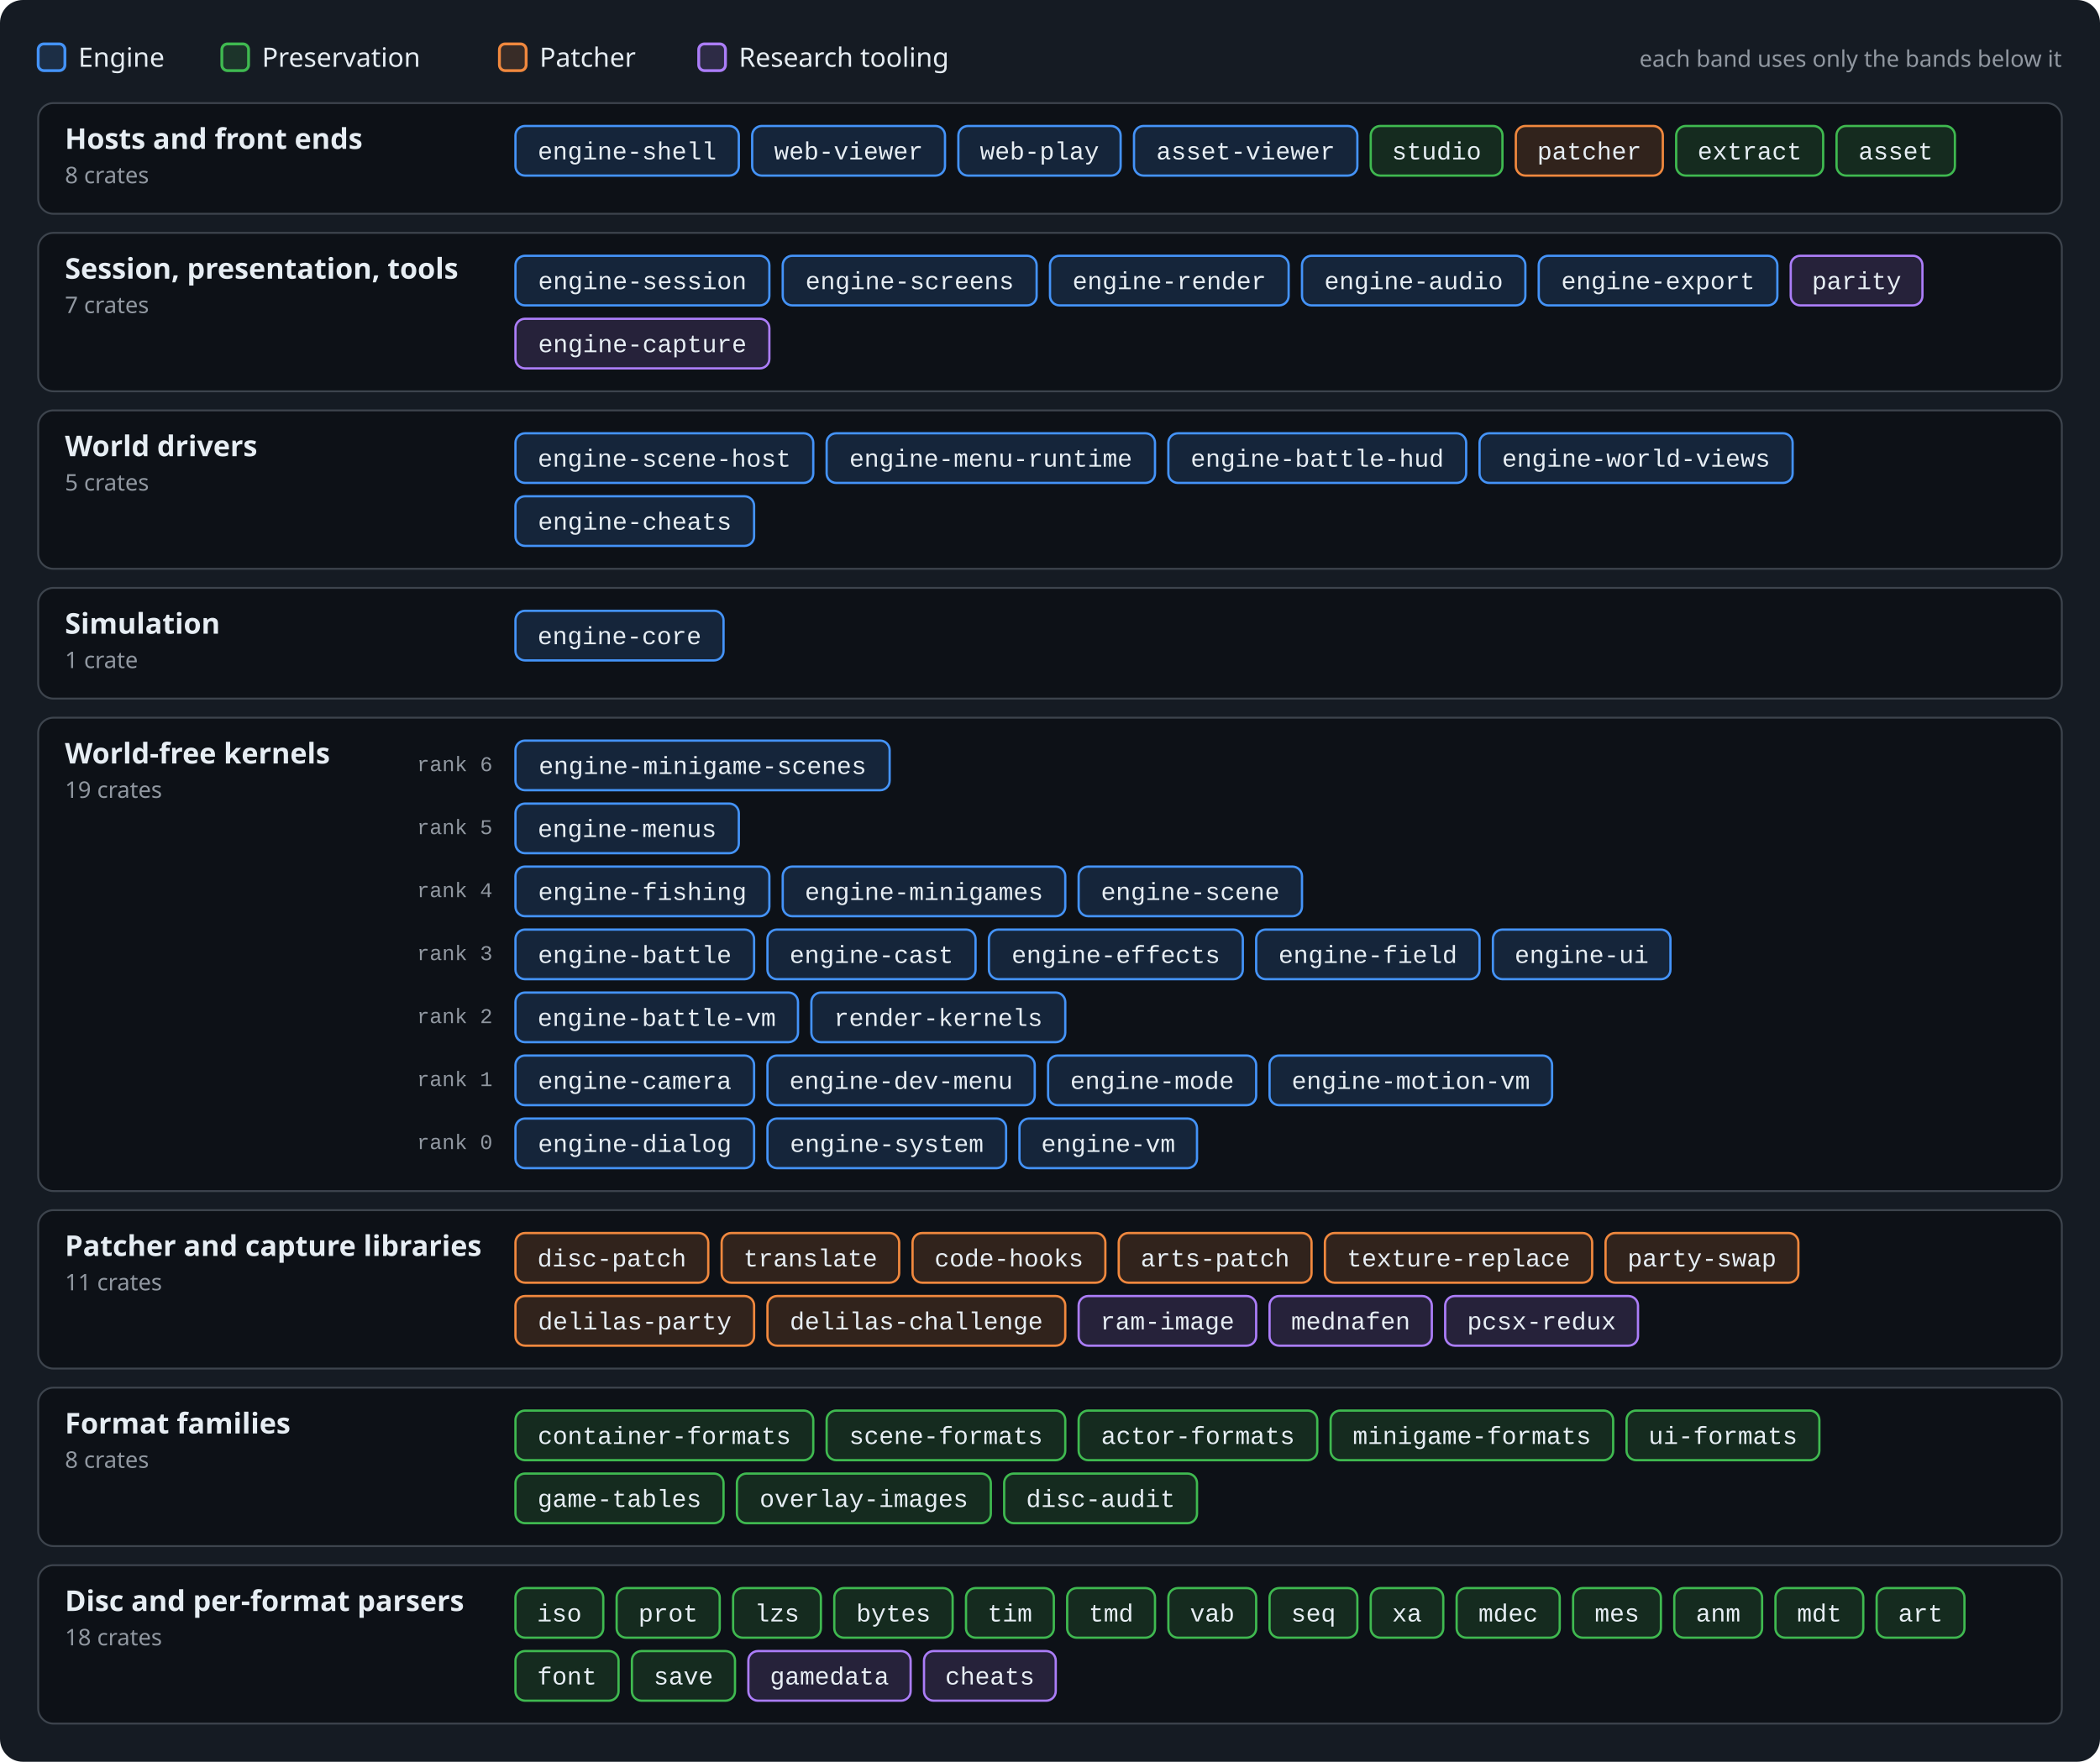
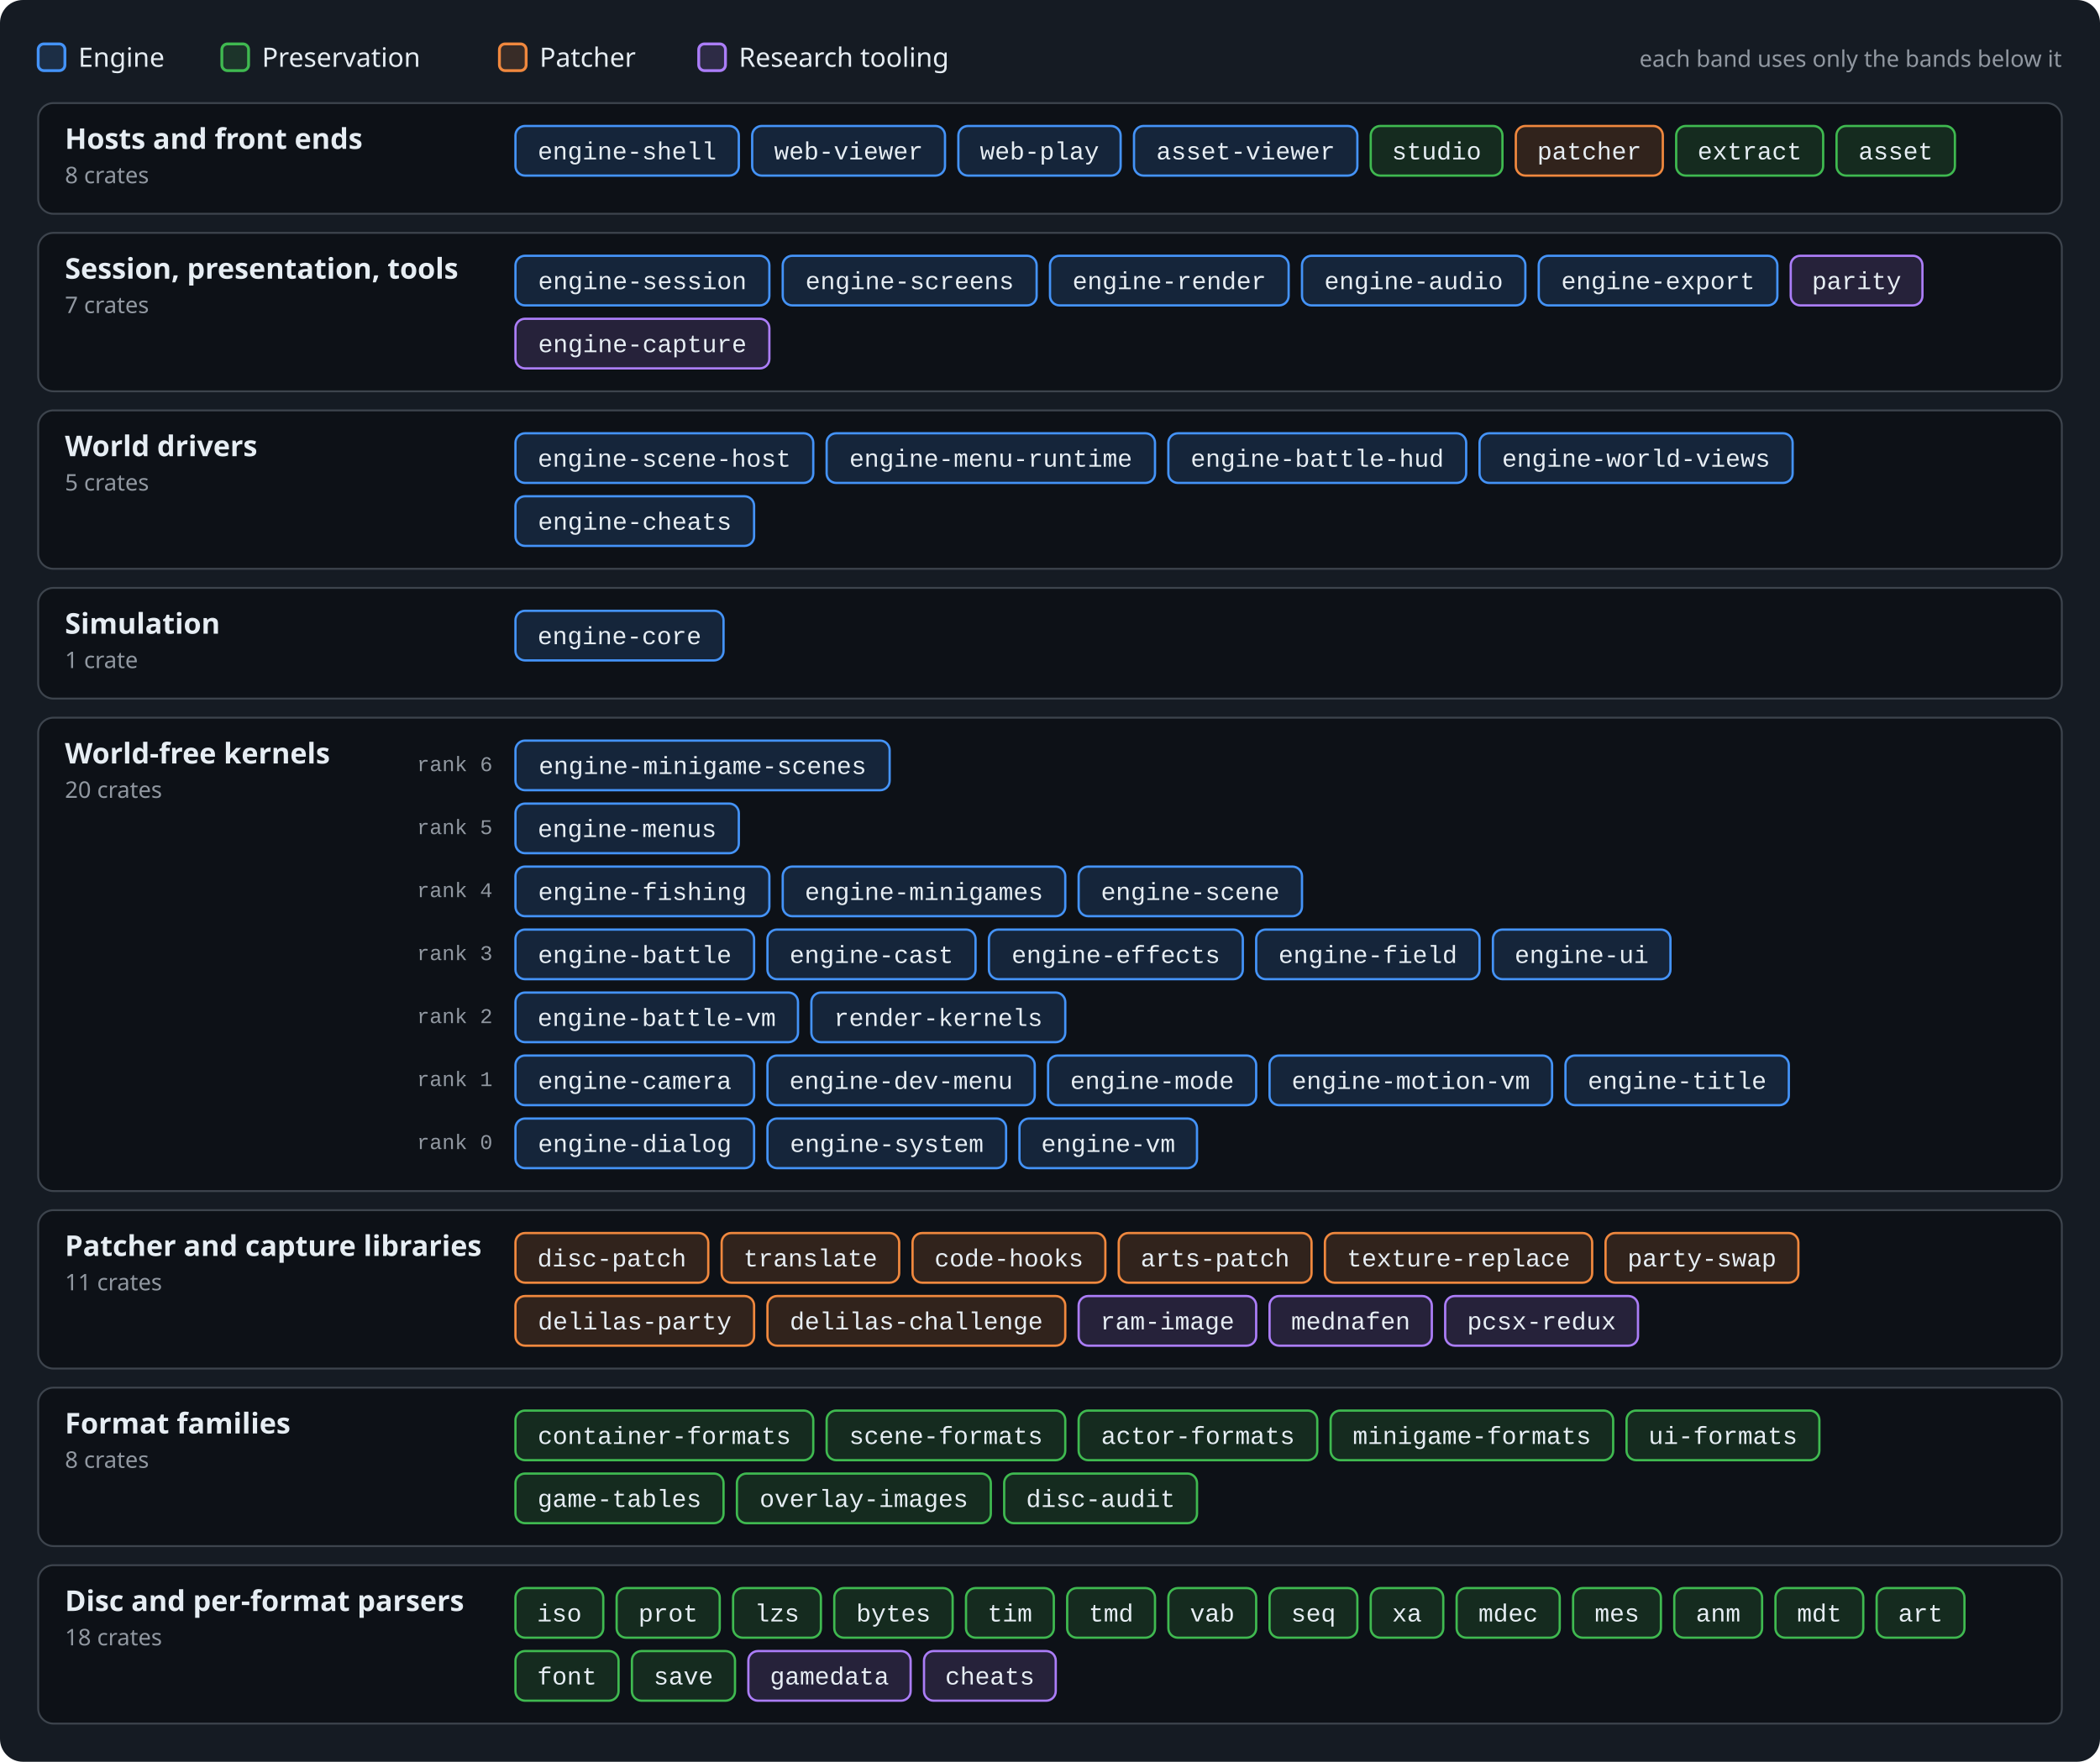
<svg xmlns="http://www.w3.org/2000/svg" viewBox="0 0 1100 923" width="1100" height="923" role="img" aria-labelledby="t d">
  <style>text{font-family:-apple-system, BlinkMacSystemFont, 'Segoe UI', 'Noto Sans', Helvetica, Arial, sans-serif;fill:#e6edf3}.ch{font-family:ui-monospace, SFMono-Regular, Menlo, Consolas, 'Liberation Mono', monospace;font-size:13px}.bt{font-size:15px;font-weight:600}.mu{font-size:12px;fill:#9198a1}.rk{font-family:ui-monospace, SFMono-Regular, Menlo, Consolas, 'Liberation Mono', monospace;font-size:11px;fill:#9198a1}.lg{font-size:14px}</style>
  <rect width="1100" height="923" rx="12" fill="#151b23" />
  <rect x="20" y="23" width="14" height="14" rx="3" fill="#4493f8" fill-opacity="0.16" stroke="#4493f8" stroke-width="1.5" />
  <text x="41" y="35" class="lg">Engine</text>
  <rect x="116.2" y="23" width="14" height="14" rx="3" fill="#3fb950" fill-opacity="0.16" stroke="#3fb950" stroke-width="1.5" />
  <text x="137.2" y="35" class="lg">Preservation</text>
  <rect x="261.6" y="23" width="14" height="14" rx="3" fill="#f0883e" fill-opacity="0.16" stroke="#f0883e" stroke-width="1.5" />
  <text x="282.6" y="35" class="lg">Patcher</text>
  <rect x="366" y="23" width="14" height="14" rx="3" fill="#ab7df8" fill-opacity="0.16" stroke="#ab7df8" stroke-width="1.5" />
  <text x="387" y="35" class="lg">Research tooling</text>
  <text x="1080" y="35" class="mu" text-anchor="end">each band uses only the bands below it</text>
  <rect x="20" y="54" width="1060" height="58" rx="8" fill="#0d1117" stroke="#3d444d" />
  <text x="34" y="78" class="bt">Hosts and front ends</text>
  <text x="34" y="96" class="mu">8 crates</text>
  <g>
    <rect x="270" y="66" width="117" height="26" rx="5" fill="#4493f8" fill-opacity="0.16" stroke="#4493f8" stroke-width="1.2" />
    <text x="328.5" y="83.5" class="ch" text-anchor="middle">engine-shell</text>
  </g>
  <g>
    <rect x="394" y="66" width="101" height="26" rx="5" fill="#4493f8" fill-opacity="0.16" stroke="#4493f8" stroke-width="1.2" />
    <text x="444.5" y="83.5" class="ch" text-anchor="middle">web-viewer</text>
  </g>
  <g>
    <rect x="502" y="66" width="85" height="26" rx="5" fill="#4493f8" fill-opacity="0.16" stroke="#4493f8" stroke-width="1.2" />
    <text x="544.5" y="83.5" class="ch" text-anchor="middle">web-play</text>
  </g>
  <g>
    <rect x="594" y="66" width="117" height="26" rx="5" fill="#4493f8" fill-opacity="0.16" stroke="#4493f8" stroke-width="1.2" />
    <text x="652.5" y="83.5" class="ch" text-anchor="middle">asset-viewer</text>
  </g>
  <g>
    <rect x="718" y="66" width="69" height="26" rx="5" fill="#3fb950" fill-opacity="0.16" stroke="#3fb950" stroke-width="1.2" />
    <text x="752.5" y="83.5" class="ch" text-anchor="middle">studio</text>
  </g>
  <g>
    <rect x="794" y="66" width="77" height="26" rx="5" fill="#f0883e" fill-opacity="0.16" stroke="#f0883e" stroke-width="1.2" />
    <text x="832.5" y="83.5" class="ch" text-anchor="middle">patcher</text>
  </g>
  <g>
    <rect x="878" y="66" width="77" height="26" rx="5" fill="#3fb950" fill-opacity="0.16" stroke="#3fb950" stroke-width="1.2" />
    <text x="916.5" y="83.5" class="ch" text-anchor="middle">extract</text>
  </g>
  <g>
    <rect x="962" y="66" width="62" height="26" rx="5" fill="#3fb950" fill-opacity="0.16" stroke="#3fb950" stroke-width="1.2" />
    <text x="993.0" y="83.5" class="ch" text-anchor="middle">asset</text>
  </g>
  <rect x="20" y="122" width="1060" height="83" rx="8" fill="#0d1117" stroke="#3d444d" />
  <text x="34" y="146" class="bt">Session, presentation, tools</text>
  <text x="34" y="164" class="mu">7 crates</text>
  <g>
    <rect x="270" y="134" width="133" height="26" rx="5" fill="#4493f8" fill-opacity="0.16" stroke="#4493f8" stroke-width="1.2" />
    <text x="336.5" y="151.5" class="ch" text-anchor="middle">engine-session</text>
  </g>
  <g>
    <rect x="410" y="134" width="133" height="26" rx="5" fill="#4493f8" fill-opacity="0.16" stroke="#4493f8" stroke-width="1.2" />
    <text x="476.5" y="151.5" class="ch" text-anchor="middle">engine-screens</text>
  </g>
  <g>
    <rect x="550" y="134" width="125" height="26" rx="5" fill="#4493f8" fill-opacity="0.16" stroke="#4493f8" stroke-width="1.2" />
    <text x="612.5" y="151.5" class="ch" text-anchor="middle">engine-render</text>
  </g>
  <g>
    <rect x="682" y="134" width="117" height="26" rx="5" fill="#4493f8" fill-opacity="0.16" stroke="#4493f8" stroke-width="1.2" />
    <text x="740.5" y="151.5" class="ch" text-anchor="middle">engine-audio</text>
  </g>
  <g>
    <rect x="806" y="134" width="125" height="26" rx="5" fill="#4493f8" fill-opacity="0.16" stroke="#4493f8" stroke-width="1.2" />
    <text x="868.5" y="151.5" class="ch" text-anchor="middle">engine-export</text>
  </g>
  <g>
    <rect x="938" y="134" width="69" height="26" rx="5" fill="#ab7df8" fill-opacity="0.16" stroke="#ab7df8" stroke-width="1.2" />
    <text x="972.5" y="151.5" class="ch" text-anchor="middle">parity</text>
  </g>
  <g>
    <rect x="270" y="167" width="133" height="26" rx="5" fill="#ab7df8" fill-opacity="0.16" stroke="#ab7df8" stroke-width="1.2" />
    <text x="336.5" y="184.5" class="ch" text-anchor="middle">engine-capture</text>
  </g>
  <rect x="20" y="215" width="1060" height="83" rx="8" fill="#0d1117" stroke="#3d444d" />
  <text x="34" y="239" class="bt">World drivers</text>
  <text x="34" y="257" class="mu">5 crates</text>
  <g>
    <rect x="270" y="227" width="156" height="26" rx="5" fill="#4493f8" fill-opacity="0.16" stroke="#4493f8" stroke-width="1.2" />
    <text x="348.0" y="244.5" class="ch" text-anchor="middle">engine-scene-host</text>
  </g>
  <g>
    <rect x="433" y="227" width="172" height="26" rx="5" fill="#4493f8" fill-opacity="0.16" stroke="#4493f8" stroke-width="1.2" />
    <text x="519.0" y="244.5" class="ch" text-anchor="middle">engine-menu-runtime</text>
  </g>
  <g>
    <rect x="612" y="227" width="156" height="26" rx="5" fill="#4493f8" fill-opacity="0.16" stroke="#4493f8" stroke-width="1.2" />
    <text x="690.0" y="244.5" class="ch" text-anchor="middle">engine-battle-hud</text>
  </g>
  <g>
    <rect x="775" y="227" width="164" height="26" rx="5" fill="#4493f8" fill-opacity="0.16" stroke="#4493f8" stroke-width="1.2" />
    <text x="857.0" y="244.5" class="ch" text-anchor="middle">engine-world-views</text>
  </g>
  <g>
    <rect x="270" y="260" width="125" height="26" rx="5" fill="#4493f8" fill-opacity="0.16" stroke="#4493f8" stroke-width="1.2" />
    <text x="332.5" y="277.5" class="ch" text-anchor="middle">engine-cheats</text>
  </g>
  <rect x="20" y="308" width="1060" height="58" rx="8" fill="#0d1117" stroke="#3d444d" />
  <text x="34" y="332" class="bt">Simulation</text>
  <text x="34" y="350" class="mu">1 crate</text>
  <g>
    <rect x="270" y="320" width="109" height="26" rx="5" fill="#4493f8" fill-opacity="0.16" stroke="#4493f8" stroke-width="1.2" />
    <text x="324.5" y="337.5" class="ch" text-anchor="middle">engine-core</text>
  </g>
  <rect x="20" y="376" width="1060" height="248" rx="8" fill="#0d1117" stroke="#3d444d" />
  <text x="34" y="400" class="bt">World-free kernels</text>
-   <text x="34" y="418" class="mu">19 crates</text>
+   <text x="34" y="418" class="mu">20 crates</text>
  <text x="258" y="404" class="rk" text-anchor="end">rank 6</text>
  <g>
    <rect x="270" y="388" width="196" height="26" rx="5" fill="#4493f8" fill-opacity="0.16" stroke="#4493f8" stroke-width="1.2" />
    <text x="368.0" y="405.5" class="ch" text-anchor="middle">engine-minigame-scenes</text>
  </g>
  <text x="258" y="437" class="rk" text-anchor="end">rank 5</text>
  <g>
    <rect x="270" y="421" width="117" height="26" rx="5" fill="#4493f8" fill-opacity="0.16" stroke="#4493f8" stroke-width="1.2" />
    <text x="328.5" y="438.5" class="ch" text-anchor="middle">engine-menus</text>
  </g>
  <text x="258" y="470" class="rk" text-anchor="end">rank 4</text>
  <g>
    <rect x="270" y="454" width="133" height="26" rx="5" fill="#4493f8" fill-opacity="0.16" stroke="#4493f8" stroke-width="1.2" />
    <text x="336.5" y="471.5" class="ch" text-anchor="middle">engine-fishing</text>
  </g>
  <g>
    <rect x="410" y="454" width="148" height="26" rx="5" fill="#4493f8" fill-opacity="0.16" stroke="#4493f8" stroke-width="1.2" />
    <text x="484.0" y="471.5" class="ch" text-anchor="middle">engine-minigames</text>
  </g>
  <g>
    <rect x="565" y="454" width="117" height="26" rx="5" fill="#4493f8" fill-opacity="0.16" stroke="#4493f8" stroke-width="1.2" />
    <text x="623.5" y="471.5" class="ch" text-anchor="middle">engine-scene</text>
  </g>
  <text x="258" y="503" class="rk" text-anchor="end">rank 3</text>
  <g>
    <rect x="270" y="487" width="125" height="26" rx="5" fill="#4493f8" fill-opacity="0.16" stroke="#4493f8" stroke-width="1.2" />
    <text x="332.5" y="504.5" class="ch" text-anchor="middle">engine-battle</text>
  </g>
  <g>
    <rect x="402" y="487" width="109" height="26" rx="5" fill="#4493f8" fill-opacity="0.16" stroke="#4493f8" stroke-width="1.2" />
    <text x="456.5" y="504.5" class="ch" text-anchor="middle">engine-cast</text>
  </g>
  <g>
    <rect x="518" y="487" width="133" height="26" rx="5" fill="#4493f8" fill-opacity="0.16" stroke="#4493f8" stroke-width="1.2" />
    <text x="584.5" y="504.5" class="ch" text-anchor="middle">engine-effects</text>
  </g>
  <g>
    <rect x="658" y="487" width="117" height="26" rx="5" fill="#4493f8" fill-opacity="0.16" stroke="#4493f8" stroke-width="1.2" />
    <text x="716.5" y="504.5" class="ch" text-anchor="middle">engine-field</text>
  </g>
  <g>
    <rect x="782" y="487" width="93" height="26" rx="5" fill="#4493f8" fill-opacity="0.16" stroke="#4493f8" stroke-width="1.2" />
    <text x="828.5" y="504.5" class="ch" text-anchor="middle">engine-ui</text>
  </g>
  <text x="258" y="536" class="rk" text-anchor="end">rank 2</text>
  <g>
    <rect x="270" y="520" width="148" height="26" rx="5" fill="#4493f8" fill-opacity="0.16" stroke="#4493f8" stroke-width="1.2" />
    <text x="344.0" y="537.5" class="ch" text-anchor="middle">engine-battle-vm</text>
  </g>
  <g>
    <rect x="425" y="520" width="133" height="26" rx="5" fill="#4493f8" fill-opacity="0.16" stroke="#4493f8" stroke-width="1.2" />
    <text x="491.5" y="537.5" class="ch" text-anchor="middle">render-kernels</text>
  </g>
  <text x="258" y="569" class="rk" text-anchor="end">rank 1</text>
  <g>
    <rect x="270" y="553" width="125" height="26" rx="5" fill="#4493f8" fill-opacity="0.16" stroke="#4493f8" stroke-width="1.2" />
    <text x="332.5" y="570.5" class="ch" text-anchor="middle">engine-camera</text>
  </g>
  <g>
    <rect x="402" y="553" width="140" height="26" rx="5" fill="#4493f8" fill-opacity="0.16" stroke="#4493f8" stroke-width="1.2" />
    <text x="472.0" y="570.5" class="ch" text-anchor="middle">engine-dev-menu</text>
  </g>
  <g>
    <rect x="549" y="553" width="109" height="26" rx="5" fill="#4493f8" fill-opacity="0.16" stroke="#4493f8" stroke-width="1.2" />
    <text x="603.5" y="570.5" class="ch" text-anchor="middle">engine-mode</text>
  </g>
  <g>
    <rect x="665" y="553" width="148" height="26" rx="5" fill="#4493f8" fill-opacity="0.16" stroke="#4493f8" stroke-width="1.2" />
    <text x="739.0" y="570.5" class="ch" text-anchor="middle">engine-motion-vm</text>
+   </g>
+   <g>
+     <rect x="820" y="553" width="117" height="26" rx="5" fill="#4493f8" fill-opacity="0.16" stroke="#4493f8" stroke-width="1.2" />
+     <text x="878.5" y="570.5" class="ch" text-anchor="middle">engine-title</text>
  </g>
  <text x="258" y="602" class="rk" text-anchor="end">rank 0</text>
  <g>
    <rect x="270" y="586" width="125" height="26" rx="5" fill="#4493f8" fill-opacity="0.16" stroke="#4493f8" stroke-width="1.2" />
    <text x="332.5" y="603.5" class="ch" text-anchor="middle">engine-dialog</text>
  </g>
  <g>
    <rect x="402" y="586" width="125" height="26" rx="5" fill="#4493f8" fill-opacity="0.16" stroke="#4493f8" stroke-width="1.2" />
    <text x="464.5" y="603.5" class="ch" text-anchor="middle">engine-system</text>
  </g>
  <g>
    <rect x="534" y="586" width="93" height="26" rx="5" fill="#4493f8" fill-opacity="0.16" stroke="#4493f8" stroke-width="1.2" />
    <text x="580.5" y="603.5" class="ch" text-anchor="middle">engine-vm</text>
  </g>
  <rect x="20" y="634" width="1060" height="83" rx="8" fill="#0d1117" stroke="#3d444d" />
  <text x="34" y="658" class="bt">Patcher and capture libraries</text>
  <text x="34" y="676" class="mu">11 crates</text>
  <g>
    <rect x="270" y="646" width="101" height="26" rx="5" fill="#f0883e" fill-opacity="0.16" stroke="#f0883e" stroke-width="1.2" />
    <text x="320.5" y="663.5" class="ch" text-anchor="middle">disc-patch</text>
  </g>
  <g>
    <rect x="378" y="646" width="93" height="26" rx="5" fill="#f0883e" fill-opacity="0.16" stroke="#f0883e" stroke-width="1.2" />
    <text x="424.5" y="663.5" class="ch" text-anchor="middle">translate</text>
  </g>
  <g>
    <rect x="478" y="646" width="101" height="26" rx="5" fill="#f0883e" fill-opacity="0.16" stroke="#f0883e" stroke-width="1.2" />
    <text x="528.5" y="663.5" class="ch" text-anchor="middle">code-hooks</text>
  </g>
  <g>
    <rect x="586" y="646" width="101" height="26" rx="5" fill="#f0883e" fill-opacity="0.16" stroke="#f0883e" stroke-width="1.2" />
    <text x="636.5" y="663.5" class="ch" text-anchor="middle">arts-patch</text>
  </g>
  <g>
    <rect x="694" y="646" width="140" height="26" rx="5" fill="#f0883e" fill-opacity="0.16" stroke="#f0883e" stroke-width="1.2" />
    <text x="764.0" y="663.5" class="ch" text-anchor="middle">texture-replace</text>
  </g>
  <g>
    <rect x="841" y="646" width="101" height="26" rx="5" fill="#f0883e" fill-opacity="0.16" stroke="#f0883e" stroke-width="1.2" />
    <text x="891.5" y="663.5" class="ch" text-anchor="middle">party-swap</text>
  </g>
  <g>
    <rect x="270" y="679" width="125" height="26" rx="5" fill="#f0883e" fill-opacity="0.16" stroke="#f0883e" stroke-width="1.2" />
    <text x="332.5" y="696.5" class="ch" text-anchor="middle">delilas-party</text>
  </g>
  <g>
    <rect x="402" y="679" width="156" height="26" rx="5" fill="#f0883e" fill-opacity="0.16" stroke="#f0883e" stroke-width="1.2" />
    <text x="480.0" y="696.5" class="ch" text-anchor="middle">delilas-challenge</text>
  </g>
  <g>
    <rect x="565" y="679" width="93" height="26" rx="5" fill="#ab7df8" fill-opacity="0.16" stroke="#ab7df8" stroke-width="1.2" />
    <text x="611.5" y="696.5" class="ch" text-anchor="middle">ram-image</text>
  </g>
  <g>
    <rect x="665" y="679" width="85" height="26" rx="5" fill="#ab7df8" fill-opacity="0.16" stroke="#ab7df8" stroke-width="1.2" />
    <text x="707.5" y="696.5" class="ch" text-anchor="middle">mednafen</text>
  </g>
  <g>
    <rect x="757" y="679" width="101" height="26" rx="5" fill="#ab7df8" fill-opacity="0.16" stroke="#ab7df8" stroke-width="1.2" />
    <text x="807.5" y="696.5" class="ch" text-anchor="middle">pcsx-redux</text>
  </g>
  <rect x="20" y="727" width="1060" height="83" rx="8" fill="#0d1117" stroke="#3d444d" />
  <text x="34" y="751" class="bt">Format families</text>
  <text x="34" y="769" class="mu">8 crates</text>
  <g>
    <rect x="270" y="739" width="156" height="26" rx="5" fill="#3fb950" fill-opacity="0.16" stroke="#3fb950" stroke-width="1.2" />
    <text x="348.0" y="756.5" class="ch" text-anchor="middle">container-formats</text>
  </g>
  <g>
    <rect x="433" y="739" width="125" height="26" rx="5" fill="#3fb950" fill-opacity="0.16" stroke="#3fb950" stroke-width="1.2" />
    <text x="495.5" y="756.5" class="ch" text-anchor="middle">scene-formats</text>
  </g>
  <g>
    <rect x="565" y="739" width="125" height="26" rx="5" fill="#3fb950" fill-opacity="0.16" stroke="#3fb950" stroke-width="1.2" />
    <text x="627.5" y="756.5" class="ch" text-anchor="middle">actor-formats</text>
  </g>
  <g>
    <rect x="697" y="739" width="148" height="26" rx="5" fill="#3fb950" fill-opacity="0.16" stroke="#3fb950" stroke-width="1.2" />
    <text x="771.0" y="756.5" class="ch" text-anchor="middle">minigame-formats</text>
  </g>
  <g>
    <rect x="852" y="739" width="101" height="26" rx="5" fill="#3fb950" fill-opacity="0.16" stroke="#3fb950" stroke-width="1.2" />
    <text x="902.5" y="756.5" class="ch" text-anchor="middle">ui-formats</text>
  </g>
  <g>
    <rect x="270" y="772" width="109" height="26" rx="5" fill="#3fb950" fill-opacity="0.16" stroke="#3fb950" stroke-width="1.2" />
    <text x="324.5" y="789.5" class="ch" text-anchor="middle">game-tables</text>
  </g>
  <g>
    <rect x="386" y="772" width="133" height="26" rx="5" fill="#3fb950" fill-opacity="0.16" stroke="#3fb950" stroke-width="1.2" />
    <text x="452.5" y="789.5" class="ch" text-anchor="middle">overlay-images</text>
  </g>
  <g>
    <rect x="526" y="772" width="101" height="26" rx="5" fill="#3fb950" fill-opacity="0.16" stroke="#3fb950" stroke-width="1.2" />
    <text x="576.5" y="789.5" class="ch" text-anchor="middle">disc-audit</text>
  </g>
  <rect x="20" y="820" width="1060" height="83" rx="8" fill="#0d1117" stroke="#3d444d" />
  <text x="34" y="844" class="bt">Disc and per-format parsers</text>
  <text x="34" y="862" class="mu">18 crates</text>
  <g>
    <rect x="270" y="832" width="46" height="26" rx="5" fill="#3fb950" fill-opacity="0.16" stroke="#3fb950" stroke-width="1.2" />
    <text x="293.0" y="849.5" class="ch" text-anchor="middle">iso</text>
  </g>
  <g>
    <rect x="323" y="832" width="54" height="26" rx="5" fill="#3fb950" fill-opacity="0.16" stroke="#3fb950" stroke-width="1.2" />
    <text x="350.0" y="849.5" class="ch" text-anchor="middle">prot</text>
  </g>
  <g>
    <rect x="384" y="832" width="46" height="26" rx="5" fill="#3fb950" fill-opacity="0.16" stroke="#3fb950" stroke-width="1.2" />
    <text x="407.0" y="849.5" class="ch" text-anchor="middle">lzs</text>
  </g>
  <g>
    <rect x="437" y="832" width="62" height="26" rx="5" fill="#3fb950" fill-opacity="0.16" stroke="#3fb950" stroke-width="1.2" />
    <text x="468.0" y="849.5" class="ch" text-anchor="middle">bytes</text>
  </g>
  <g>
    <rect x="506" y="832" width="46" height="26" rx="5" fill="#3fb950" fill-opacity="0.16" stroke="#3fb950" stroke-width="1.2" />
    <text x="529.0" y="849.5" class="ch" text-anchor="middle">tim</text>
  </g>
  <g>
    <rect x="559" y="832" width="46" height="26" rx="5" fill="#3fb950" fill-opacity="0.16" stroke="#3fb950" stroke-width="1.2" />
    <text x="582.0" y="849.5" class="ch" text-anchor="middle">tmd</text>
  </g>
  <g>
    <rect x="612" y="832" width="46" height="26" rx="5" fill="#3fb950" fill-opacity="0.16" stroke="#3fb950" stroke-width="1.2" />
    <text x="635.0" y="849.5" class="ch" text-anchor="middle">vab</text>
  </g>
  <g>
    <rect x="665" y="832" width="46" height="26" rx="5" fill="#3fb950" fill-opacity="0.16" stroke="#3fb950" stroke-width="1.2" />
    <text x="688.0" y="849.5" class="ch" text-anchor="middle">seq</text>
  </g>
  <g>
    <rect x="718" y="832" width="38" height="26" rx="5" fill="#3fb950" fill-opacity="0.16" stroke="#3fb950" stroke-width="1.2" />
    <text x="737.0" y="849.5" class="ch" text-anchor="middle">xa</text>
  </g>
  <g>
    <rect x="763" y="832" width="54" height="26" rx="5" fill="#3fb950" fill-opacity="0.16" stroke="#3fb950" stroke-width="1.2" />
    <text x="790.0" y="849.5" class="ch" text-anchor="middle">mdec</text>
  </g>
  <g>
    <rect x="824" y="832" width="46" height="26" rx="5" fill="#3fb950" fill-opacity="0.16" stroke="#3fb950" stroke-width="1.2" />
    <text x="847.0" y="849.5" class="ch" text-anchor="middle">mes</text>
  </g>
  <g>
    <rect x="877" y="832" width="46" height="26" rx="5" fill="#3fb950" fill-opacity="0.16" stroke="#3fb950" stroke-width="1.2" />
    <text x="900.0" y="849.5" class="ch" text-anchor="middle">anm</text>
  </g>
  <g>
    <rect x="930" y="832" width="46" height="26" rx="5" fill="#3fb950" fill-opacity="0.16" stroke="#3fb950" stroke-width="1.2" />
    <text x="953.0" y="849.5" class="ch" text-anchor="middle">mdt</text>
  </g>
  <g>
    <rect x="983" y="832" width="46" height="26" rx="5" fill="#3fb950" fill-opacity="0.16" stroke="#3fb950" stroke-width="1.2" />
    <text x="1006.0" y="849.5" class="ch" text-anchor="middle">art</text>
  </g>
  <g>
    <rect x="270" y="865" width="54" height="26" rx="5" fill="#3fb950" fill-opacity="0.16" stroke="#3fb950" stroke-width="1.2" />
    <text x="297.0" y="882.5" class="ch" text-anchor="middle">font</text>
  </g>
  <g>
    <rect x="331" y="865" width="54" height="26" rx="5" fill="#3fb950" fill-opacity="0.16" stroke="#3fb950" stroke-width="1.2" />
    <text x="358.0" y="882.5" class="ch" text-anchor="middle">save</text>
  </g>
  <g>
    <rect x="392" y="865" width="85" height="26" rx="5" fill="#ab7df8" fill-opacity="0.16" stroke="#ab7df8" stroke-width="1.2" />
    <text x="434.5" y="882.5" class="ch" text-anchor="middle">gamedata</text>
  </g>
  <g>
    <rect x="484" y="865" width="69" height="26" rx="5" fill="#ab7df8" fill-opacity="0.16" stroke="#ab7df8" stroke-width="1.2" />
    <text x="518.5" y="882.5" class="ch" text-anchor="middle">cheats</text>
  </g>
</svg>
